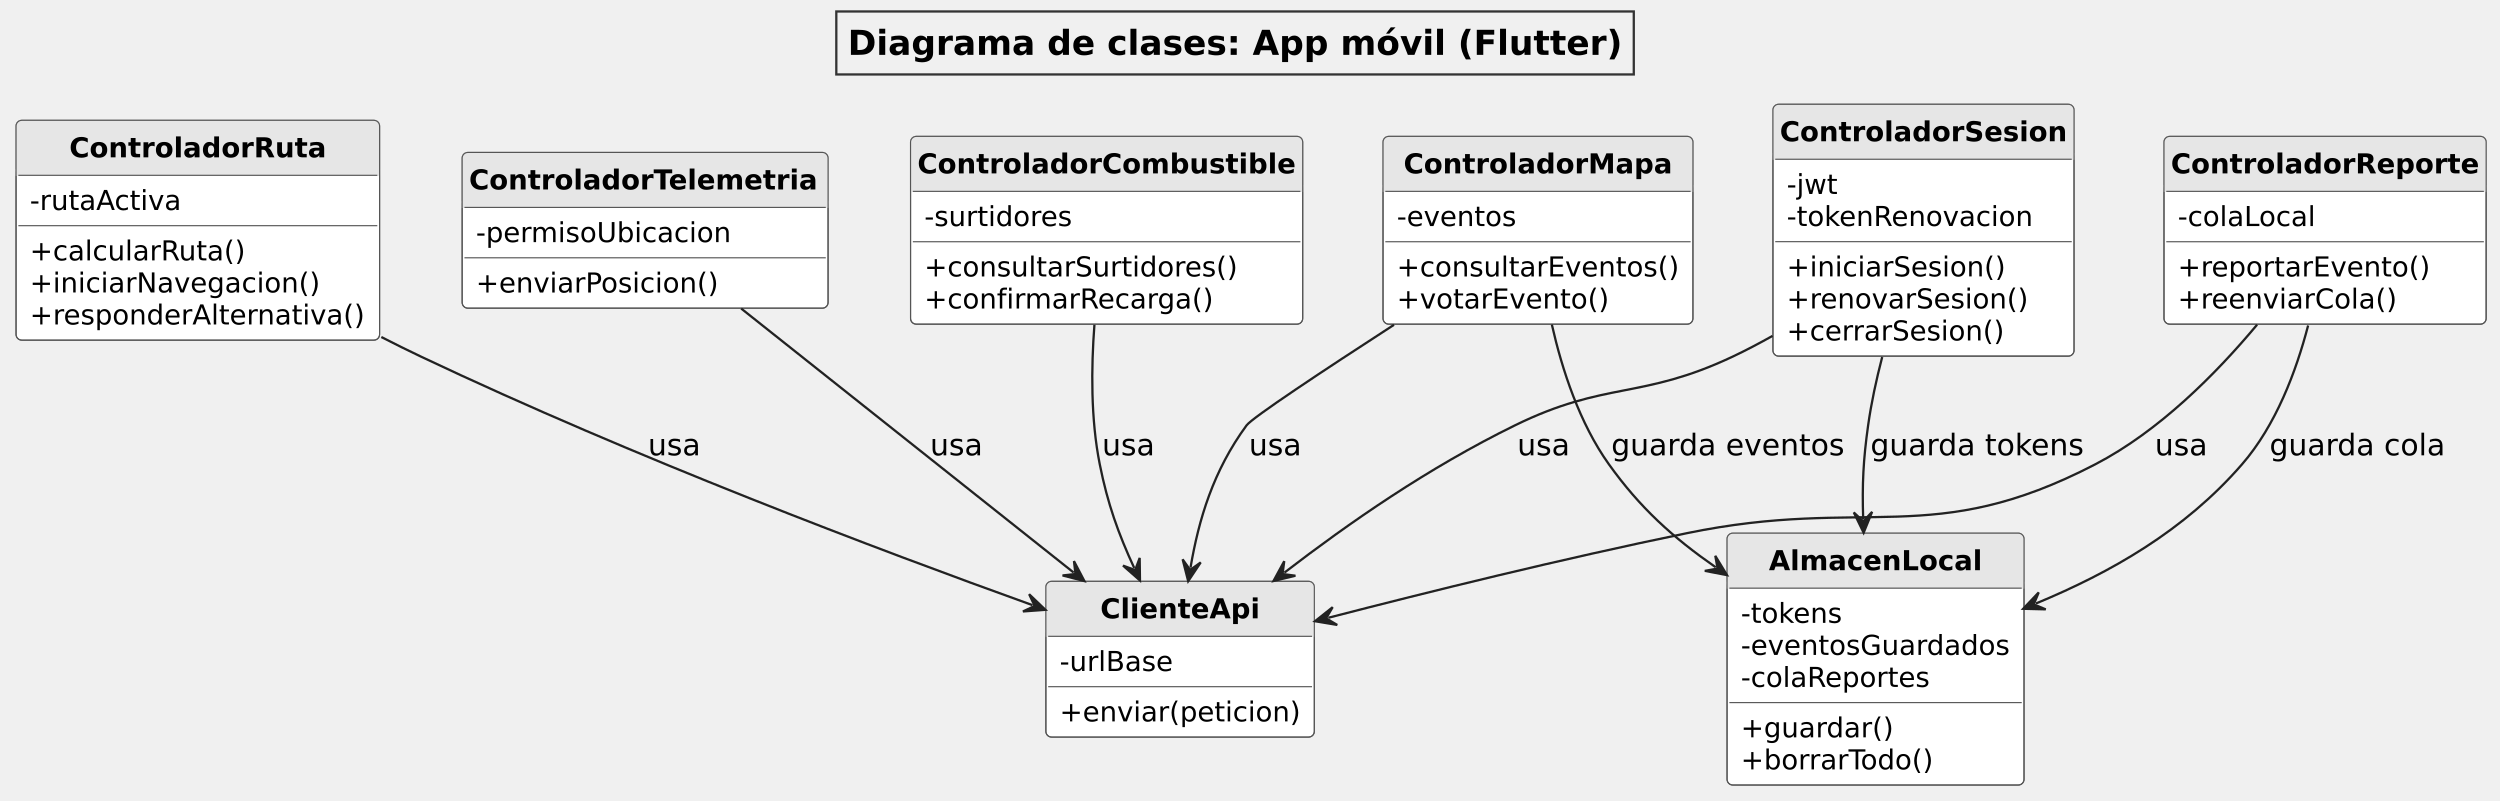
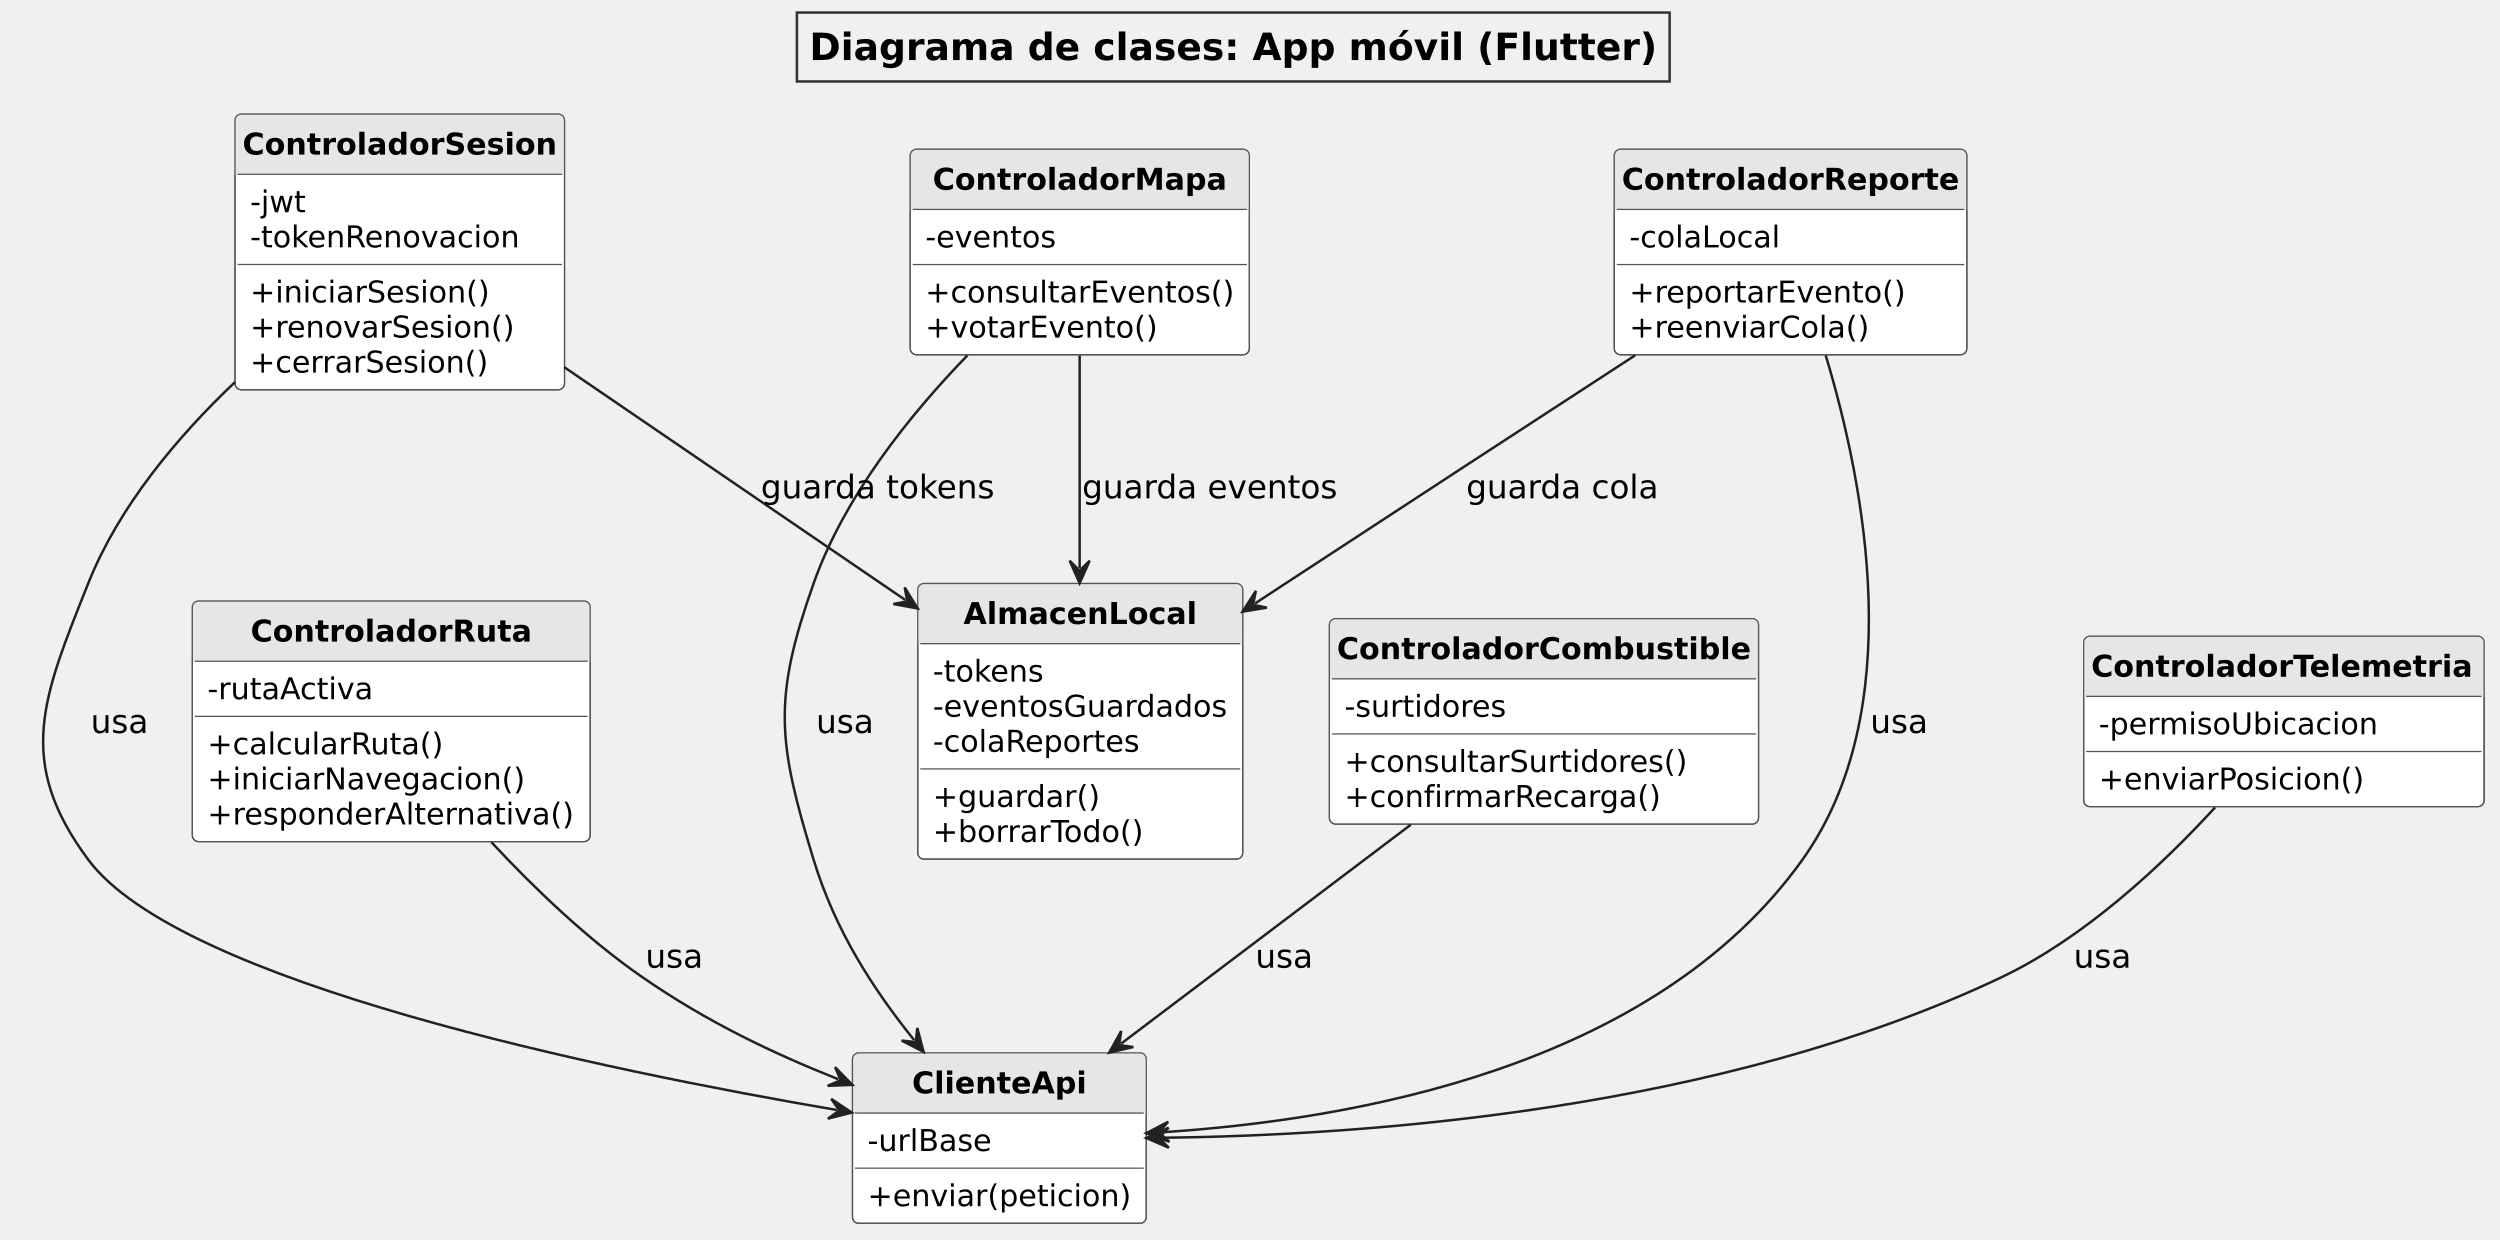
- <svg xmlns="http://www.w3.org/2000/svg" contentStyleType="text/css" height="349px" preserveAspectRatio="none" style="width:1090px;height:349px;background:#FFFFFF;" version="1.1" viewBox="0 0 1090 349" width="1090px" zoomAndPan="magnify">
+ <svg xmlns="http://www.w3.org/2000/svg" contentStyleType="text/css" height="494px" preserveAspectRatio="none" style="width:996px;height:494px;background:#FFFFFF;" version="1.1" viewBox="0 0 996 494" width="996px" zoomAndPan="magnify">
  <defs />
  <g>
-     <rect fill="none" height="27.461" id="_title" style="stroke:#333333;stroke-width:1.0;" width="347.698" x="364.632" y="5" />
-     <text fill="#000000" font-family="DejaVu Sans" font-size="15" font-weight="bold" lengthAdjust="spacing" textLength="337.698" x="369.632" y="23.923">Diagrama de clases: App móvil (Flutter)</text>
+     <rect fill="none" height="27.461" id="_title" style="stroke:#333333;stroke-width:1.0;" width="347.698" x="317.486" y="5" />
+     <text fill="#000000" font-family="DejaVu Sans" font-size="15" font-weight="bold" lengthAdjust="spacing" textLength="337.698" x="322.486" y="23.923">Diagrama de clases: App móvil (Flutter)</text>
    <g id="elem_ControladorSesion">
-       <rect codeLine="35" fill="#FFFFFF" height="109.812" id="ControladorSesion" rx="2.5" ry="2.5" style="stroke:#555555;stroke-width:0.5;" width="131.279" x="773" y="45.461" />
-       <rect fill="#E6E6E6" height="23.969" rx="2.5" ry="2.5" style="stroke:#E6E6E6;stroke-width:0.5;" width="131.279" x="773" y="45.461" />
-       <rect fill="#E6E6E6" height="2.5" style="stroke:#E6E6E6;stroke-width:0.5;" width="131.279" x="773" y="66.93" />
-       <rect codeLine="35" fill="none" height="109.812" id="ControladorSesion" rx="2.5" ry="2.5" style="stroke:#555555;stroke-width:0.5;" width="131.279" x="773" y="45.461" />
-       <text fill="#000000" font-family="DejaVu Sans" font-size="12" font-weight="bold" lengthAdjust="spacing" textLength="125.279" x="776" y="61.6">ControladorSesion</text>
-       <line style="stroke:#555555;stroke-width:0.5;" x1="774" x2="903.279" y1="69.43" y2="69.43" />
-       <text fill="#000000" font-family="DejaVu Sans" font-size="12" lengthAdjust="spacing" textLength="22.184" x="779" y="84.568">-jwt</text>
-       <text fill="#000000" font-family="DejaVu Sans" font-size="12" lengthAdjust="spacing" textLength="108.316" x="779" y="98.537">-tokenRenovacion</text>
-       <line style="stroke:#555555;stroke-width:0.5;" x1="774" x2="903.279" y1="105.367" y2="105.367" />
-       <text fill="#000000" font-family="DejaVu Sans" font-size="12" lengthAdjust="spacing" textLength="95.443" x="779" y="120.506">+iniciarSesion()</text>
-       <text fill="#000000" font-family="DejaVu Sans" font-size="12" lengthAdjust="spacing" textLength="105.603" x="779" y="134.475">+renovarSesion()</text>
-       <text fill="#000000" font-family="DejaVu Sans" font-size="12" lengthAdjust="spacing" textLength="95.086" x="779" y="148.443">+cerrarSesion()</text>
+       <rect codeLine="35" fill="#FFFFFF" height="109.812" id="ControladorSesion" rx="2.5" ry="2.5" style="stroke:#555555;stroke-width:0.5;" width="131.279" x="93.63" y="45.461" />
+       <rect fill="#E6E6E6" height="23.969" rx="2.5" ry="2.5" style="stroke:#E6E6E6;stroke-width:0.5;" width="131.279" x="93.63" y="45.461" />
+       <rect fill="#E6E6E6" height="2.5" style="stroke:#E6E6E6;stroke-width:0.5;" width="131.279" x="93.63" y="66.93" />
+       <rect codeLine="35" fill="none" height="109.812" id="ControladorSesion" rx="2.5" ry="2.5" style="stroke:#555555;stroke-width:0.5;" width="131.279" x="93.63" y="45.461" />
+       <text fill="#000000" font-family="DejaVu Sans" font-size="12" font-weight="bold" lengthAdjust="spacing" textLength="125.279" x="96.63" y="61.6">ControladorSesion</text>
+       <line style="stroke:#555555;stroke-width:0.5;" x1="94.63" x2="223.909" y1="69.43" y2="69.43" />
+       <text fill="#000000" font-family="DejaVu Sans" font-size="12" lengthAdjust="spacing" textLength="22.184" x="99.63" y="84.568">-jwt</text>
+       <text fill="#000000" font-family="DejaVu Sans" font-size="12" lengthAdjust="spacing" textLength="108.316" x="99.63" y="98.537">-tokenRenovacion</text>
+       <line style="stroke:#555555;stroke-width:0.5;" x1="94.63" x2="223.909" y1="105.367" y2="105.367" />
+       <text fill="#000000" font-family="DejaVu Sans" font-size="12" lengthAdjust="spacing" textLength="95.443" x="99.63" y="120.506">+iniciarSesion()</text>
+       <text fill="#000000" font-family="DejaVu Sans" font-size="12" lengthAdjust="spacing" textLength="105.603" x="99.63" y="134.475">+renovarSesion()</text>
+       <text fill="#000000" font-family="DejaVu Sans" font-size="12" lengthAdjust="spacing" textLength="95.086" x="99.63" y="148.443">+cerrarSesion()</text>
    </g>
    <g id="elem_ControladorMapa">
-       <rect codeLine="42" fill="#FFFFFF" height="81.875" id="ControladorMapa" rx="2.5" ry="2.5" style="stroke:#555555;stroke-width:0.5;" width="135.117" x="603" y="59.461" />
-       <rect fill="#E6E6E6" height="23.969" rx="2.5" ry="2.5" style="stroke:#E6E6E6;stroke-width:0.5;" width="135.117" x="603" y="59.461" />
-       <rect fill="#E6E6E6" height="2.5" style="stroke:#E6E6E6;stroke-width:0.5;" width="135.117" x="603" y="80.93" />
-       <rect codeLine="42" fill="none" height="81.875" id="ControladorMapa" rx="2.5" ry="2.5" style="stroke:#555555;stroke-width:0.5;" width="135.117" x="603" y="59.461" />
-       <text fill="#000000" font-family="DejaVu Sans" font-size="12" font-weight="bold" lengthAdjust="spacing" textLength="117.182" x="611.968" y="75.6">ControladorMapa</text>
-       <line style="stroke:#555555;stroke-width:0.5;" x1="604" x2="737.117" y1="83.43" y2="83.43" />
-       <text fill="#000000" font-family="DejaVu Sans" font-size="12" lengthAdjust="spacing" textLength="52.102" x="609" y="98.568">-eventos</text>
-       <line style="stroke:#555555;stroke-width:0.5;" x1="604" x2="737.117" y1="105.398" y2="105.398" />
-       <text fill="#000000" font-family="DejaVu Sans" font-size="12" lengthAdjust="spacing" textLength="123.117" x="609" y="120.537">+consultarEventos()</text>
-       <text fill="#000000" font-family="DejaVu Sans" font-size="12" lengthAdjust="spacing" textLength="92.572" x="609" y="134.506">+votarEvento()</text>
+       <rect codeLine="42" fill="#FFFFFF" height="81.875" id="ControladorMapa" rx="2.5" ry="2.5" style="stroke:#555555;stroke-width:0.5;" width="135.117" x="362.63" y="59.461" />
+       <rect fill="#E6E6E6" height="23.969" rx="2.5" ry="2.5" style="stroke:#E6E6E6;stroke-width:0.5;" width="135.117" x="362.63" y="59.461" />
+       <rect fill="#E6E6E6" height="2.5" style="stroke:#E6E6E6;stroke-width:0.5;" width="135.117" x="362.63" y="80.93" />
+       <rect codeLine="42" fill="none" height="81.875" id="ControladorMapa" rx="2.5" ry="2.5" style="stroke:#555555;stroke-width:0.5;" width="135.117" x="362.63" y="59.461" />
+       <text fill="#000000" font-family="DejaVu Sans" font-size="12" font-weight="bold" lengthAdjust="spacing" textLength="117.182" x="371.598" y="75.6">ControladorMapa</text>
+       <line style="stroke:#555555;stroke-width:0.5;" x1="363.63" x2="496.747" y1="83.43" y2="83.43" />
+       <text fill="#000000" font-family="DejaVu Sans" font-size="12" lengthAdjust="spacing" textLength="52.102" x="368.63" y="98.568">-eventos</text>
+       <line style="stroke:#555555;stroke-width:0.5;" x1="363.63" x2="496.747" y1="105.398" y2="105.398" />
+       <text fill="#000000" font-family="DejaVu Sans" font-size="12" lengthAdjust="spacing" textLength="123.117" x="368.63" y="120.537">+consultarEventos()</text>
+       <text fill="#000000" font-family="DejaVu Sans" font-size="12" lengthAdjust="spacing" textLength="92.572" x="368.63" y="134.506">+votarEvento()</text>
    </g>
    <g id="elem_ControladorReporte">
-       <rect codeLine="47" fill="#FFFFFF" height="81.875" id="ControladorReporte" rx="2.5" ry="2.5" style="stroke:#555555;stroke-width:0.5;" width="140.461" x="943.5" y="59.461" />
-       <rect fill="#E6E6E6" height="23.969" rx="2.5" ry="2.5" style="stroke:#E6E6E6;stroke-width:0.5;" width="140.461" x="943.5" y="59.461" />
-       <rect fill="#E6E6E6" height="2.5" style="stroke:#E6E6E6;stroke-width:0.5;" width="140.461" x="943.5" y="80.93" />
-       <rect codeLine="47" fill="none" height="81.875" id="ControladorReporte" rx="2.5" ry="2.5" style="stroke:#555555;stroke-width:0.5;" width="140.461" x="943.5" y="59.461" />
-       <text fill="#000000" font-family="DejaVu Sans" font-size="12" font-weight="bold" lengthAdjust="spacing" textLength="134.461" x="946.5" y="75.6">ControladorReporte</text>
-       <line style="stroke:#555555;stroke-width:0.5;" x1="944.5" x2="1082.961" y1="83.43" y2="83.43" />
-       <text fill="#000000" font-family="DejaVu Sans" font-size="12" lengthAdjust="spacing" textLength="60.27" x="949.5" y="98.568">-colaLocal</text>
-       <line style="stroke:#555555;stroke-width:0.5;" x1="944.5" x2="1082.961" y1="105.398" y2="105.398" />
-       <text fill="#000000" font-family="DejaVu Sans" font-size="12" lengthAdjust="spacing" textLength="110.338" x="949.5" y="120.537">+reportarEvento()</text>
-       <text fill="#000000" font-family="DejaVu Sans" font-size="12" lengthAdjust="spacing" textLength="95.853" x="949.5" y="134.506">+reenviarCola()</text>
+       <rect codeLine="47" fill="#FFFFFF" height="81.875" id="ControladorReporte" rx="2.5" ry="2.5" style="stroke:#555555;stroke-width:0.5;" width="140.461" x="643.13" y="59.461" />
+       <rect fill="#E6E6E6" height="23.969" rx="2.5" ry="2.5" style="stroke:#E6E6E6;stroke-width:0.5;" width="140.461" x="643.13" y="59.461" />
+       <rect fill="#E6E6E6" height="2.5" style="stroke:#E6E6E6;stroke-width:0.5;" width="140.461" x="643.13" y="80.93" />
+       <rect codeLine="47" fill="none" height="81.875" id="ControladorReporte" rx="2.5" ry="2.5" style="stroke:#555555;stroke-width:0.5;" width="140.461" x="643.13" y="59.461" />
+       <text fill="#000000" font-family="DejaVu Sans" font-size="12" font-weight="bold" lengthAdjust="spacing" textLength="134.461" x="646.13" y="75.6">ControladorReporte</text>
+       <line style="stroke:#555555;stroke-width:0.5;" x1="644.13" x2="782.591" y1="83.43" y2="83.43" />
+       <text fill="#000000" font-family="DejaVu Sans" font-size="12" lengthAdjust="spacing" textLength="60.27" x="649.13" y="98.568">-colaLocal</text>
+       <line style="stroke:#555555;stroke-width:0.5;" x1="644.13" x2="782.591" y1="105.398" y2="105.398" />
+       <text fill="#000000" font-family="DejaVu Sans" font-size="12" lengthAdjust="spacing" textLength="110.338" x="649.13" y="120.537">+reportarEvento()</text>
+       <text fill="#000000" font-family="DejaVu Sans" font-size="12" lengthAdjust="spacing" textLength="95.853" x="649.13" y="134.506">+reenviarCola()</text>
    </g>
    <g id="elem_ControladorRuta">
-       <rect codeLine="52" fill="#FFFFFF" height="95.844" id="ControladorRuta" rx="2.5" ry="2.5" style="stroke:#555555;stroke-width:0.5;" width="158.502" x="7" y="52.461" />
-       <rect fill="#E6E6E6" height="23.969" rx="2.5" ry="2.5" style="stroke:#E6E6E6;stroke-width:0.5;" width="158.502" x="7" y="52.461" />
-       <rect fill="#E6E6E6" height="2.5" style="stroke:#E6E6E6;stroke-width:0.5;" width="158.502" x="7" y="73.93" />
-       <rect codeLine="52" fill="none" height="95.844" id="ControladorRuta" rx="2.5" ry="2.5" style="stroke:#555555;stroke-width:0.5;" width="158.502" x="7" y="52.461" />
-       <text fill="#000000" font-family="DejaVu Sans" font-size="12" font-weight="bold" lengthAdjust="spacing" textLength="112.072" x="30.215" y="68.6">ControladorRuta</text>
-       <line style="stroke:#555555;stroke-width:0.5;" x1="8" x2="164.502" y1="76.43" y2="76.43" />
-       <text fill="#000000" font-family="DejaVu Sans" font-size="12" lengthAdjust="spacing" textLength="66.228" x="13" y="91.568">-rutaActiva</text>
-       <line style="stroke:#555555;stroke-width:0.5;" x1="8" x2="164.502" y1="98.398" y2="98.398" />
-       <text fill="#000000" font-family="DejaVu Sans" font-size="12" lengthAdjust="spacing" textLength="94.529" x="13" y="113.537">+calcularRuta()</text>
-       <text fill="#000000" font-family="DejaVu Sans" font-size="12" lengthAdjust="spacing" textLength="126.574" x="13" y="127.506">+iniciarNavegacion()</text>
-       <text fill="#000000" font-family="DejaVu Sans" font-size="12" lengthAdjust="spacing" textLength="146.502" x="13" y="141.475">+responderAlternativa()</text>
+       <rect codeLine="52" fill="#FFFFFF" height="95.844" id="ControladorRuta" rx="2.5" ry="2.5" style="stroke:#555555;stroke-width:0.5;" width="158.502" x="76.63" y="239.461" />
+       <rect fill="#E6E6E6" height="23.969" rx="2.5" ry="2.5" style="stroke:#E6E6E6;stroke-width:0.5;" width="158.502" x="76.63" y="239.461" />
+       <rect fill="#E6E6E6" height="2.5" style="stroke:#E6E6E6;stroke-width:0.5;" width="158.502" x="76.63" y="260.93" />
+       <rect codeLine="52" fill="none" height="95.844" id="ControladorRuta" rx="2.5" ry="2.5" style="stroke:#555555;stroke-width:0.5;" width="158.502" x="76.63" y="239.461" />
+       <text fill="#000000" font-family="DejaVu Sans" font-size="12" font-weight="bold" lengthAdjust="spacing" textLength="112.072" x="99.845" y="255.6">ControladorRuta</text>
+       <line style="stroke:#555555;stroke-width:0.5;" x1="77.63" x2="234.132" y1="263.43" y2="263.43" />
+       <text fill="#000000" font-family="DejaVu Sans" font-size="12" lengthAdjust="spacing" textLength="66.228" x="82.63" y="278.568">-rutaActiva</text>
+       <line style="stroke:#555555;stroke-width:0.5;" x1="77.63" x2="234.132" y1="285.398" y2="285.398" />
+       <text fill="#000000" font-family="DejaVu Sans" font-size="12" lengthAdjust="spacing" textLength="94.529" x="82.63" y="300.537">+calcularRuta()</text>
+       <text fill="#000000" font-family="DejaVu Sans" font-size="12" lengthAdjust="spacing" textLength="126.574" x="82.63" y="314.506">+iniciarNavegacion()</text>
+       <text fill="#000000" font-family="DejaVu Sans" font-size="12" lengthAdjust="spacing" textLength="146.502" x="82.63" y="328.475">+responderAlternativa()</text>
    </g>
    <g id="elem_ControladorCombustible">
-       <rect codeLine="58" fill="#FFFFFF" height="81.875" id="ControladorCombustible" rx="2.5" ry="2.5" style="stroke:#555555;stroke-width:0.5;" width="170.977" x="397" y="59.461" />
-       <rect fill="#E6E6E6" height="23.969" rx="2.5" ry="2.5" style="stroke:#E6E6E6;stroke-width:0.5;" width="170.977" x="397" y="59.461" />
-       <rect fill="#E6E6E6" height="2.5" style="stroke:#E6E6E6;stroke-width:0.5;" width="170.977" x="397" y="80.93" />
-       <rect codeLine="58" fill="none" height="81.875" id="ControladorCombustible" rx="2.5" ry="2.5" style="stroke:#555555;stroke-width:0.5;" width="170.977" x="397" y="59.461" />
-       <text fill="#000000" font-family="DejaVu Sans" font-size="12" font-weight="bold" lengthAdjust="spacing" textLength="164.977" x="400" y="75.6">ControladorCombustible</text>
-       <line style="stroke:#555555;stroke-width:0.5;" x1="398" x2="566.977" y1="83.43" y2="83.43" />
-       <text fill="#000000" font-family="DejaVu Sans" font-size="12" lengthAdjust="spacing" textLength="64.688" x="403" y="98.568">-surtidores</text>
-       <line style="stroke:#555555;stroke-width:0.5;" x1="398" x2="566.977" y1="105.398" y2="105.398" />
-       <text fill="#000000" font-family="DejaVu Sans" font-size="12" lengthAdjust="spacing" textLength="136.869" x="403" y="120.537">+consultarSurtidores()</text>
-       <text fill="#000000" font-family="DejaVu Sans" font-size="12" lengthAdjust="spacing" textLength="127.008" x="403" y="134.506">+confirmarRecarga()</text>
+       <rect codeLine="58" fill="#FFFFFF" height="81.875" id="ControladorCombustible" rx="2.5" ry="2.5" style="stroke:#555555;stroke-width:0.5;" width="170.977" x="529.63" y="246.461" />
+       <rect fill="#E6E6E6" height="23.969" rx="2.5" ry="2.5" style="stroke:#E6E6E6;stroke-width:0.5;" width="170.977" x="529.63" y="246.461" />
+       <rect fill="#E6E6E6" height="2.5" style="stroke:#E6E6E6;stroke-width:0.5;" width="170.977" x="529.63" y="267.93" />
+       <rect codeLine="58" fill="none" height="81.875" id="ControladorCombustible" rx="2.5" ry="2.5" style="stroke:#555555;stroke-width:0.5;" width="170.977" x="529.63" y="246.461" />
+       <text fill="#000000" font-family="DejaVu Sans" font-size="12" font-weight="bold" lengthAdjust="spacing" textLength="164.977" x="532.63" y="262.6">ControladorCombustible</text>
+       <line style="stroke:#555555;stroke-width:0.5;" x1="530.63" x2="699.607" y1="270.43" y2="270.43" />
+       <text fill="#000000" font-family="DejaVu Sans" font-size="12" lengthAdjust="spacing" textLength="64.688" x="535.63" y="285.568">-surtidores</text>
+       <line style="stroke:#555555;stroke-width:0.5;" x1="530.63" x2="699.607" y1="292.398" y2="292.398" />
+       <text fill="#000000" font-family="DejaVu Sans" font-size="12" lengthAdjust="spacing" textLength="136.869" x="535.63" y="307.537">+consultarSurtidores()</text>
+       <text fill="#000000" font-family="DejaVu Sans" font-size="12" lengthAdjust="spacing" textLength="127.008" x="535.63" y="321.506">+confirmarRecarga()</text>
    </g>
    <g id="elem_ControladorTelemetria">
-       <rect codeLine="63" fill="#FFFFFF" height="67.906" id="ControladorTelemetria" rx="2.5" ry="2.5" style="stroke:#555555;stroke-width:0.5;" width="159.539" x="201.5" y="66.461" />
-       <rect fill="#E6E6E6" height="23.969" rx="2.5" ry="2.5" style="stroke:#E6E6E6;stroke-width:0.5;" width="159.539" x="201.5" y="66.461" />
-       <rect fill="#E6E6E6" height="2.5" style="stroke:#E6E6E6;stroke-width:0.5;" width="159.539" x="201.5" y="87.93" />
-       <rect codeLine="63" fill="none" height="67.906" id="ControladorTelemetria" rx="2.5" ry="2.5" style="stroke:#555555;stroke-width:0.5;" width="159.539" x="201.5" y="66.461" />
-       <text fill="#000000" font-family="DejaVu Sans" font-size="12" font-weight="bold" lengthAdjust="spacing" textLength="153.539" x="204.5" y="82.6">ControladorTelemetria</text>
-       <line style="stroke:#555555;stroke-width:0.5;" x1="202.5" x2="360.039" y1="90.43" y2="90.43" />
-       <text fill="#000000" font-family="DejaVu Sans" font-size="12" lengthAdjust="spacing" textLength="111.445" x="207.5" y="105.568">-permisoUbicacion</text>
-       <line style="stroke:#555555;stroke-width:0.5;" x1="202.5" x2="360.039" y1="112.398" y2="112.398" />
-       <text fill="#000000" font-family="DejaVu Sans" font-size="12" lengthAdjust="spacing" textLength="106.172" x="207.5" y="127.537">+enviarPosicion()</text>
+       <rect codeLine="63" fill="#FFFFFF" height="67.906" id="ControladorTelemetria" rx="2.5" ry="2.5" style="stroke:#555555;stroke-width:0.5;" width="159.539" x="830.13" y="253.461" />
+       <rect fill="#E6E6E6" height="23.969" rx="2.5" ry="2.5" style="stroke:#E6E6E6;stroke-width:0.5;" width="159.539" x="830.13" y="253.461" />
+       <rect fill="#E6E6E6" height="2.5" style="stroke:#E6E6E6;stroke-width:0.5;" width="159.539" x="830.13" y="274.93" />
+       <rect codeLine="63" fill="none" height="67.906" id="ControladorTelemetria" rx="2.5" ry="2.5" style="stroke:#555555;stroke-width:0.5;" width="159.539" x="830.13" y="253.461" />
+       <text fill="#000000" font-family="DejaVu Sans" font-size="12" font-weight="bold" lengthAdjust="spacing" textLength="153.539" x="833.13" y="269.6">ControladorTelemetria</text>
+       <line style="stroke:#555555;stroke-width:0.5;" x1="831.13" x2="988.669" y1="277.43" y2="277.43" />
+       <text fill="#000000" font-family="DejaVu Sans" font-size="12" lengthAdjust="spacing" textLength="111.445" x="836.13" y="292.568">-permisoUbicacion</text>
+       <line style="stroke:#555555;stroke-width:0.5;" x1="831.13" x2="988.669" y1="299.398" y2="299.398" />
+       <text fill="#000000" font-family="DejaVu Sans" font-size="12" lengthAdjust="spacing" textLength="106.172" x="836.13" y="314.537">+enviarPosicion()</text>
    </g>
    <g id="elem_ClienteApi">
-       <rect codeLine="67" fill="#FFFFFF" height="67.906" id="ClienteApi" rx="2.5" ry="2.5" style="stroke:#555555;stroke-width:0.5;" width="117.047" x="456" y="253.461" />
-       <rect fill="#E6E6E6" height="23.969" rx="2.5" ry="2.5" style="stroke:#E6E6E6;stroke-width:0.5;" width="117.047" x="456" y="253.461" />
-       <rect fill="#E6E6E6" height="2.5" style="stroke:#E6E6E6;stroke-width:0.5;" width="117.047" x="456" y="274.93" />
-       <rect codeLine="67" fill="none" height="67.906" id="ClienteApi" rx="2.5" ry="2.5" style="stroke:#555555;stroke-width:0.5;" width="117.047" x="456" y="253.461" />
-       <text fill="#000000" font-family="DejaVu Sans" font-size="12" font-weight="bold" lengthAdjust="spacing" textLength="69.58" x="479.733" y="269.6">ClienteApi</text>
-       <line style="stroke:#555555;stroke-width:0.5;" x1="457" x2="572.047" y1="277.43" y2="277.43" />
-       <text fill="#000000" font-family="DejaVu Sans" font-size="12" lengthAdjust="spacing" textLength="49.424" x="462" y="292.568">-urlBase</text>
-       <line style="stroke:#555555;stroke-width:0.5;" x1="457" x2="572.047" y1="299.398" y2="299.398" />
-       <text fill="#000000" font-family="DejaVu Sans" font-size="12" lengthAdjust="spacing" textLength="105.047" x="462" y="314.537">+enviar(peticion)</text>
+       <rect codeLine="67" fill="#FFFFFF" height="67.906" id="ClienteApi" rx="2.5" ry="2.5" style="stroke:#555555;stroke-width:0.5;" width="117.047" x="339.63" y="419.461" />
+       <rect fill="#E6E6E6" height="23.969" rx="2.5" ry="2.5" style="stroke:#E6E6E6;stroke-width:0.5;" width="117.047" x="339.63" y="419.461" />
+       <rect fill="#E6E6E6" height="2.5" style="stroke:#E6E6E6;stroke-width:0.5;" width="117.047" x="339.63" y="440.93" />
+       <rect codeLine="67" fill="none" height="67.906" id="ClienteApi" rx="2.5" ry="2.5" style="stroke:#555555;stroke-width:0.5;" width="117.047" x="339.63" y="419.461" />
+       <text fill="#000000" font-family="DejaVu Sans" font-size="12" font-weight="bold" lengthAdjust="spacing" textLength="69.58" x="363.363" y="435.6">ClienteApi</text>
+       <line style="stroke:#555555;stroke-width:0.5;" x1="340.63" x2="455.677" y1="443.43" y2="443.43" />
+       <text fill="#000000" font-family="DejaVu Sans" font-size="12" lengthAdjust="spacing" textLength="49.424" x="345.63" y="458.568">-urlBase</text>
+       <line style="stroke:#555555;stroke-width:0.5;" x1="340.63" x2="455.677" y1="465.398" y2="465.398" />
+       <text fill="#000000" font-family="DejaVu Sans" font-size="12" lengthAdjust="spacing" textLength="105.047" x="345.63" y="480.537">+enviar(peticion)</text>
    </g>
    <g id="elem_AlmacenLocal">
-       <rect codeLine="71" fill="#FFFFFF" height="109.812" id="AlmacenLocal" rx="2.5" ry="2.5" style="stroke:#555555;stroke-width:0.5;" width="129.475" x="753" y="232.461" />
-       <rect fill="#E6E6E6" height="23.969" rx="2.5" ry="2.5" style="stroke:#E6E6E6;stroke-width:0.5;" width="129.475" x="753" y="232.461" />
-       <rect fill="#E6E6E6" height="2.5" style="stroke:#E6E6E6;stroke-width:0.5;" width="129.475" x="753" y="253.93" />
-       <rect codeLine="71" fill="none" height="109.812" id="AlmacenLocal" rx="2.5" ry="2.5" style="stroke:#555555;stroke-width:0.5;" width="129.475" x="753" y="232.461" />
-       <text fill="#000000" font-family="DejaVu Sans" font-size="12" font-weight="bold" lengthAdjust="spacing" textLength="93.012" x="771.231" y="248.6">AlmacenLocal</text>
-       <line style="stroke:#555555;stroke-width:0.5;" x1="754" x2="881.475" y1="256.43" y2="256.43" />
-       <text fill="#000000" font-family="DejaVu Sans" font-size="12" lengthAdjust="spacing" textLength="44.566" x="759" y="271.568">-tokens</text>
-       <text fill="#000000" font-family="DejaVu Sans" font-size="12" lengthAdjust="spacing" textLength="117.475" x="759" y="285.537">-eventosGuardados</text>
-       <text fill="#000000" font-family="DejaVu Sans" font-size="12" lengthAdjust="spacing" textLength="82.91" x="759" y="299.506">-colaReportes</text>
-       <line style="stroke:#555555;stroke-width:0.5;" x1="754" x2="881.475" y1="306.336" y2="306.336" />
-       <text fill="#000000" font-family="DejaVu Sans" font-size="12" lengthAdjust="spacing" textLength="66.832" x="759" y="321.475">+guardar()</text>
-       <text fill="#000000" font-family="DejaVu Sans" font-size="12" lengthAdjust="spacing" textLength="86.162" x="759" y="335.443">+borrarTodo()</text>
+       <rect codeLine="71" fill="#FFFFFF" height="109.812" id="AlmacenLocal" rx="2.5" ry="2.5" style="stroke:#555555;stroke-width:0.5;" width="129.475" x="365.63" y="232.461" />
+       <rect fill="#E6E6E6" height="23.969" rx="2.5" ry="2.5" style="stroke:#E6E6E6;stroke-width:0.5;" width="129.475" x="365.63" y="232.461" />
+       <rect fill="#E6E6E6" height="2.5" style="stroke:#E6E6E6;stroke-width:0.5;" width="129.475" x="365.63" y="253.93" />
+       <rect codeLine="71" fill="none" height="109.812" id="AlmacenLocal" rx="2.5" ry="2.5" style="stroke:#555555;stroke-width:0.5;" width="129.475" x="365.63" y="232.461" />
+       <text fill="#000000" font-family="DejaVu Sans" font-size="12" font-weight="bold" lengthAdjust="spacing" textLength="93.012" x="383.861" y="248.6">AlmacenLocal</text>
+       <line style="stroke:#555555;stroke-width:0.5;" x1="366.63" x2="494.105" y1="256.43" y2="256.43" />
+       <text fill="#000000" font-family="DejaVu Sans" font-size="12" lengthAdjust="spacing" textLength="44.566" x="371.63" y="271.568">-tokens</text>
+       <text fill="#000000" font-family="DejaVu Sans" font-size="12" lengthAdjust="spacing" textLength="117.475" x="371.63" y="285.537">-eventosGuardados</text>
+       <text fill="#000000" font-family="DejaVu Sans" font-size="12" lengthAdjust="spacing" textLength="82.91" x="371.63" y="299.506">-colaReportes</text>
+       <line style="stroke:#555555;stroke-width:0.5;" x1="366.63" x2="494.105" y1="306.336" y2="306.336" />
+       <text fill="#000000" font-family="DejaVu Sans" font-size="12" lengthAdjust="spacing" textLength="66.832" x="371.63" y="321.475">+guardar()</text>
+       <text fill="#000000" font-family="DejaVu Sans" font-size="12" lengthAdjust="spacing" textLength="86.162" x="371.63" y="335.443">+borrarTodo()</text>
    </g>
    <g id="link_ControladorSesion_ClienteApi">
-       <path codeLine="79" d="M772.83,146.441 C767.07,149.681 761.25,152.741 755.5,155.461 C715.47,174.371 700.26,165.981 660.5,185.461 C622.58,204.041 588.188,228.006 559.988,249.666 " fill="none" id="ControladorSesion-to-ClienteApi" style="stroke:#222222;stroke-width:1.0;" />
-       <polygon fill="#222222" points="555.23,253.321,564.804,251.011,559.195,250.275,559.931,244.666,555.23,253.321" style="stroke:#222222;stroke-width:1.0;" />
-       <text fill="#000000" font-family="DejaVu Sans" font-size="13" lengthAdjust="spacing" textLength="22.979" x="661.5" y="198.528">usa</text>
+       <path codeLine="87" d="M93.62,152.231 C70.56,174.121 47.35,201.771 35.13,232.461 C17.04,277.881 6,303.201 35.13,342.461 C71.57,391.581 240.326,426.32 333.446,442.24 " fill="none" id="ControladorSesion-to-ClienteApi" style="stroke:#222222;stroke-width:1.0;" />
+       <polygon fill="#222222" points="339.36,443.251,331.163,437.791,334.432,442.408,329.815,445.677,339.36,443.251" style="stroke:#222222;stroke-width:1.0;" />
+       <text fill="#000000" font-family="DejaVu Sans" font-size="13" lengthAdjust="spacing" textLength="22.979" x="36.13" y="292.028">usa</text>
    </g>
    <g id="link_ControladorMapa_ClienteApi">
-       <path codeLine="80" d="M607.78,141.611 C577.01,161.541 545.97,182.091 543.5,185.461 C528.93,205.321 522.672,226.407 519.062,247.497 " fill="none" id="ControladorMapa-to-ClienteApi" style="stroke:#222222;stroke-width:1.0;" />
-       <polygon fill="#222222" points="518.05,253.411,523.511,245.215,518.894,248.483,515.626,243.865,518.05,253.411" style="stroke:#222222;stroke-width:1.0;" />
-       <text fill="#000000" font-family="DejaVu Sans" font-size="13" lengthAdjust="spacing" textLength="22.979" x="544.5" y="198.528">usa</text>
+       <path codeLine="88" d="M385.4,141.611 C362.3,165.431 336.42,197.711 324.13,232.461 C307.82,278.551 309.86,295.701 324.13,342.461 C332.79,370.861 347.755,393.891 364.205,414.391 " fill="none" id="ControladorMapa-to-ClienteApi" style="stroke:#222222;stroke-width:1.0;" />
+       <polygon fill="#222222" points="367.96,419.071,365.447,409.548,364.831,415.171,359.208,414.555,367.96,419.071" style="stroke:#222222;stroke-width:1.0;" />
+       <text fill="#000000" font-family="DejaVu Sans" font-size="13" lengthAdjust="spacing" textLength="22.979" x="325.13" y="292.028">usa</text>
    </g>
    <g id="link_ControladorReporte_ClienteApi">
-       <path codeLine="81" d="M984.1,141.561 C966.14,163.061 941.32,188.031 913.5,202.461 C842.29,239.411 814.07,216.261 735.5,232.461 C680.18,243.861 623.519,257.88 579.139,269.35 " fill="none" id="ControladorReporte-to-ClienteApi" style="stroke:#222222;stroke-width:1.0;" />
-       <polygon fill="#222222" points="573.33,270.851,583.045,272.472,578.171,269.6,581.043,264.726,573.33,270.851" style="stroke:#222222;stroke-width:1.0;" />
-       <text fill="#000000" font-family="DejaVu Sans" font-size="13" lengthAdjust="spacing" textLength="22.979" x="939.5" y="198.528">usa</text>
+       <path codeLine="89" d="M727.36,141.561 C742.92,193.151 760.43,283.191 718.13,342.461 C658.58,425.901 537.518,446.319 462.658,451.099 " fill="none" id="ControladorReporte-to-ClienteApi" style="stroke:#222222;stroke-width:1.0;" />
+       <polygon fill="#222222" points="456.67,451.481,465.907,454.899,461.66,451.162,465.397,446.916,456.67,451.481" style="stroke:#222222;stroke-width:1.0;" />
+       <text fill="#000000" font-family="DejaVu Sans" font-size="13" lengthAdjust="spacing" textLength="22.979" x="745.13" y="292.028">usa</text>
    </g>
    <g id="link_ControladorRuta_ClienteApi">
-       <path codeLine="82" d="M166.26,146.941 C172.05,149.911 177.84,152.781 183.5,155.461 C276.63,199.581 383.224,239.77 450.174,263.85 " fill="none" id="ControladorRuta-to-ClienteApi" style="stroke:#222222;stroke-width:1.0;" />
-       <polygon fill="#222222" points="455.82,265.881,448.705,259.071,451.115,264.189,445.997,266.599,455.82,265.881" style="stroke:#222222;stroke-width:1.0;" />
-       <text fill="#000000" font-family="DejaVu Sans" font-size="13" lengthAdjust="spacing" textLength="22.979" x="282.5" y="198.528">usa</text>
+       <path codeLine="90" d="M195.76,335.521 C212.97,353.981 234.19,374.331 256.13,389.461 C281.65,407.071 307.326,419.36 334.006,429.99 " fill="none" id="ControladorRuta-to-ClienteApi" style="stroke:#222222;stroke-width:1.0;" />
+       <polygon fill="#222222" points="339.58,432.211,332.7,425.164,334.935,430.36,329.739,432.596,339.58,432.211" style="stroke:#222222;stroke-width:1.0;" />
+       <text fill="#000000" font-family="DejaVu Sans" font-size="13" lengthAdjust="spacing" textLength="22.979" x="257.13" y="385.528">usa</text>
    </g>
    <g id="link_ControladorCombustible_ClienteApi">
-       <path codeLine="83" d="M477.17,141.621 C475.75,160.291 475.54,182.681 479.5,202.461 C482.97,219.811 487.589,232.612 494.519,247.652 " fill="none" id="ControladorCombustible-to-ClienteApi" style="stroke:#222222;stroke-width:1.0;" />
-       <polygon fill="#222222" points="497.03,253.101,496.897,243.253,494.938,248.56,489.631,246.601,497.03,253.101" style="stroke:#222222;stroke-width:1.0;" />
-       <text fill="#000000" font-family="DejaVu Sans" font-size="13" lengthAdjust="spacing" textLength="22.979" x="480.5" y="198.528">usa</text>
+       <path codeLine="91" d="M562.04,328.581 C525.15,356.461 481.367,389.553 446.697,415.753 " fill="none" id="ControladorCombustible-to-ClienteApi" style="stroke:#222222;stroke-width:1.0;" />
+       <polygon fill="#222222" points="441.91,419.371,451.502,417.136,445.899,416.356,446.679,410.753,441.91,419.371" style="stroke:#222222;stroke-width:1.0;" />
+       <text fill="#000000" font-family="DejaVu Sans" font-size="13" lengthAdjust="spacing" textLength="22.979" x="500.13" y="385.528">usa</text>
    </g>
    <g id="link_ControladorTelemetria_ClienteApi">
-       <path codeLine="84" d="M323.16,134.531 C365.44,168.101 425.821,216.05 468.111,249.63 " fill="none" id="ControladorTelemetria-to-ClienteApi" style="stroke:#222222;stroke-width:1.0;" />
-       <polygon fill="#222222" points="472.81,253.361,468.249,244.632,468.894,250.252,463.274,250.897,472.81,253.361" style="stroke:#222222;stroke-width:1.0;" />
-       <text fill="#000000" font-family="DejaVu Sans" font-size="13" lengthAdjust="spacing" textLength="22.979" x="405.5" y="198.528">usa</text>
+       <path codeLine="92" d="M882.5,321.671 C861.52,344.531 830.65,373.561 797.13,389.461 C684.98,442.671 543.17,452.35 462.63,453.3 " fill="none" id="ControladorTelemetria-to-ClienteApi" style="stroke:#222222;stroke-width:1.0;" />
+       <polygon fill="#222222" points="456.63,453.371,465.677,457.264,461.63,453.312,465.582,449.265,456.63,453.371" style="stroke:#222222;stroke-width:1.0;" />
+       <text fill="#000000" font-family="DejaVu Sans" font-size="13" lengthAdjust="spacing" textLength="22.979" x="826.13" y="385.528">usa</text>
    </g>
    <g id="link_ControladorSesion_AlmacenLocal">
-       <path codeLine="85" d="M820.64,155.661 C818.09,165.481 815.87,175.701 814.5,185.461 C812.38,200.571 811.857,211.084 812.347,226.294 " fill="none" id="ControladorSesion-to-AlmacenLocal" style="stroke:#222222;stroke-width:1.0;" />
-       <polygon fill="#222222" points="812.54,232.291,816.248,223.167,812.379,227.293,808.252,223.424,812.54,232.291" style="stroke:#222222;stroke-width:1.0;" />
-       <text fill="#000000" font-family="DejaVu Sans" font-size="13" lengthAdjust="spacing" textLength="93.742" x="815.5" y="198.528">guarda tokens</text>
+       <path codeLine="93" d="M224.73,146.241 C267.49,175.441 318.095,209.978 360.645,239.028 " fill="none" id="ControladorSesion-to-AlmacenLocal" style="stroke:#222222;stroke-width:1.0;" />
+       <polygon fill="#222222" points="365.6,242.411,360.423,234.033,361.471,239.592,355.912,240.64,365.6,242.411" style="stroke:#222222;stroke-width:1.0;" />
+       <text fill="#000000" font-family="DejaVu Sans" font-size="13" lengthAdjust="spacing" textLength="93.742" x="303.13" y="198.528">guarda tokens</text>
    </g>
    <g id="link_ControladorMapa_AlmacenLocal">
-       <path codeLine="86" d="M676.61,141.531 C681.08,161.251 688.69,184.561 701.5,202.461 C715.03,221.371 729.223,234.247 748.043,247.327 " fill="none" id="ControladorMapa-to-AlmacenLocal" style="stroke:#222222;stroke-width:1.0;" />
-       <polygon fill="#222222" points="752.97,250.751,747.862,242.33,748.864,247.897,743.297,248.899,752.97,250.751" style="stroke:#222222;stroke-width:1.0;" />
-       <text fill="#000000" font-family="DejaVu Sans" font-size="13" lengthAdjust="spacing" textLength="101.905" x="702.5" y="198.528">guarda eventos</text>
+       <path codeLine="94" d="M430.13,141.601 C430.13,168.171 430.13,197.331 430.13,226.361 " fill="none" id="ControladorMapa-to-AlmacenLocal" style="stroke:#222222;stroke-width:1.0;" />
+       <polygon fill="#222222" points="430.13,232.361,434.13,223.361,430.13,227.361,426.13,223.361,430.13,232.361" style="stroke:#222222;stroke-width:1.0;" />
+       <text fill="#000000" font-family="DejaVu Sans" font-size="13" lengthAdjust="spacing" textLength="101.905" x="431.13" y="198.528">guarda eventos</text>
    </g>
    <g id="link_ControladorReporte_AlmacenLocal">
-       <path codeLine="87" d="M1006.34,141.911 C1001.12,161.961 992.27,185.451 977.5,202.461 C952.31,231.481 920.133,249.663 887.643,263.133 " fill="none" id="ControladorReporte-to-AlmacenLocal" style="stroke:#222222;stroke-width:1.0;" />
-       <polygon fill="#222222" points="882.1,265.431,891.946,265.679,886.719,263.516,888.882,258.289,882.1,265.431" style="stroke:#222222;stroke-width:1.0;" />
-       <text fill="#000000" font-family="DejaVu Sans" font-size="13" lengthAdjust="spacing" textLength="76.832" x="989.5" y="198.528">guarda cola</text>
+       <path codeLine="95" d="M651.5,141.521 C611.7,167.411 558.81,201.871 512.13,232.461 C506.57,236.101 505.816,236.599 500.026,240.399 " fill="none" id="ControladorReporte-to-AlmacenLocal" style="stroke:#222222;stroke-width:1.0;" />
+       <polygon fill="#222222" points="495.01,243.691,504.729,242.097,499.19,240.947,500.339,235.409,495.01,243.691" style="stroke:#222222;stroke-width:1.0;" />
+       <text fill="#000000" font-family="DejaVu Sans" font-size="13" lengthAdjust="spacing" textLength="76.832" x="584.13" y="198.528">guarda cola</text>
    </g>
  </g>
</svg>
